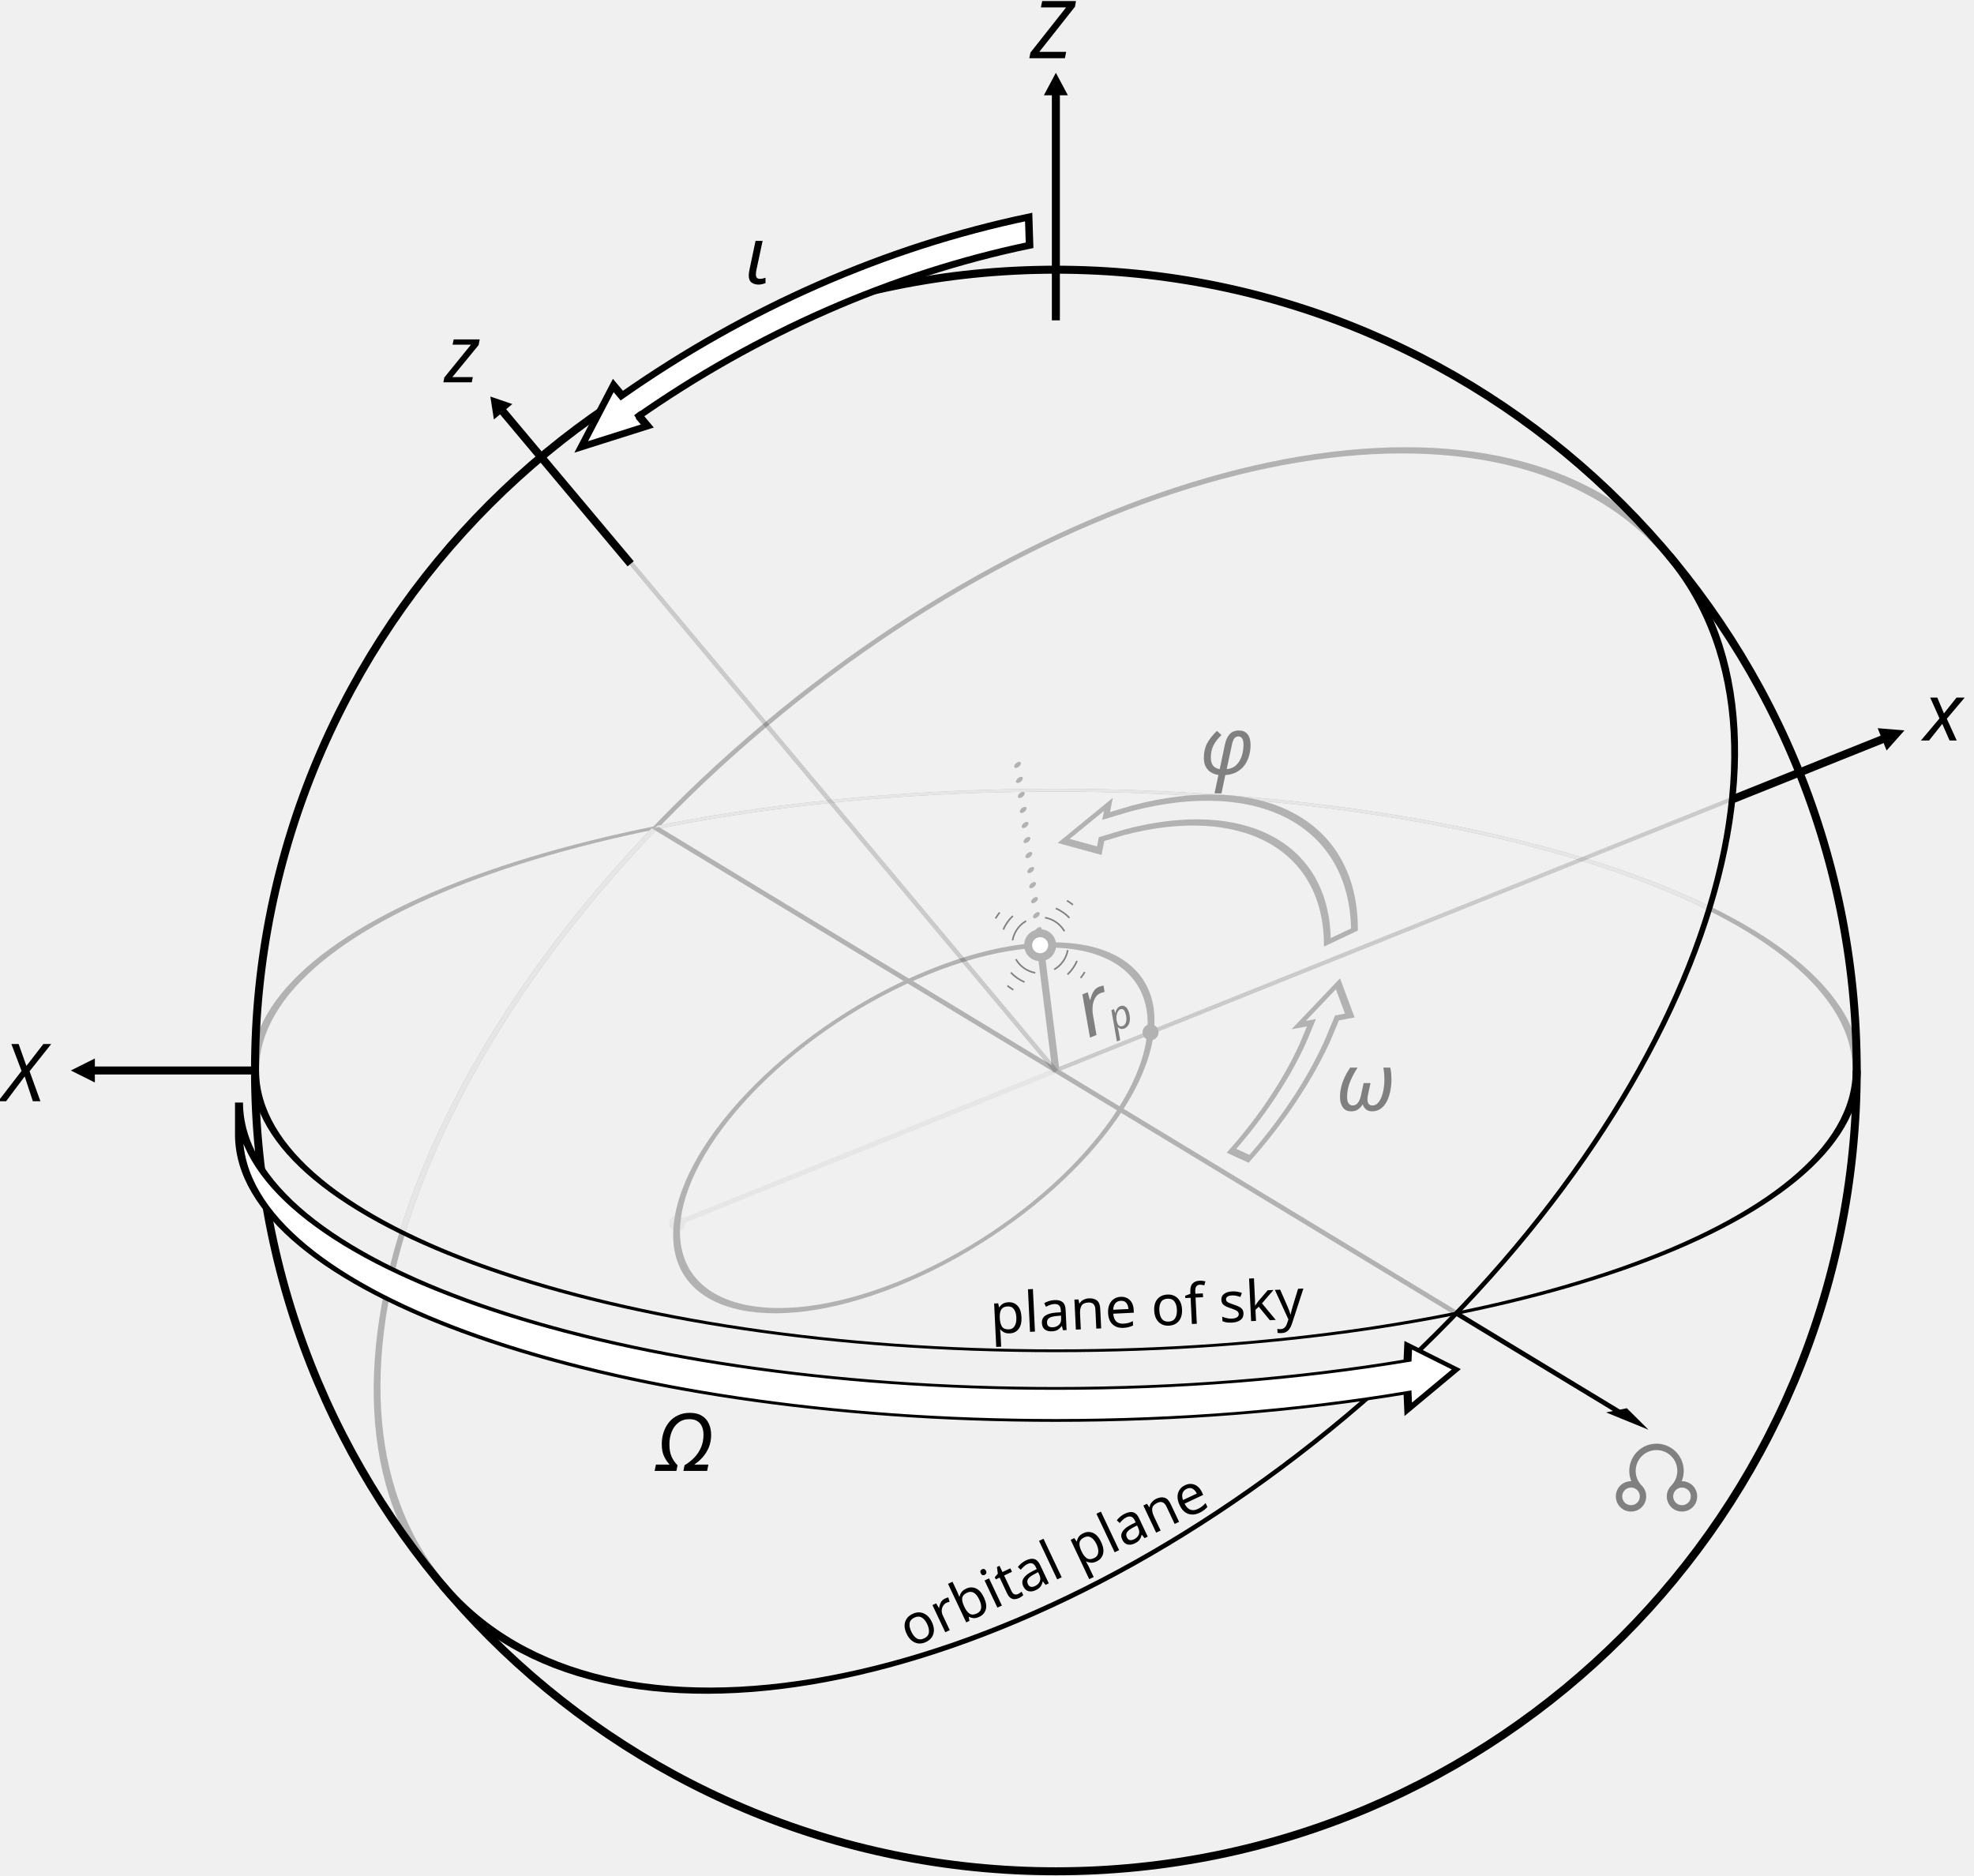
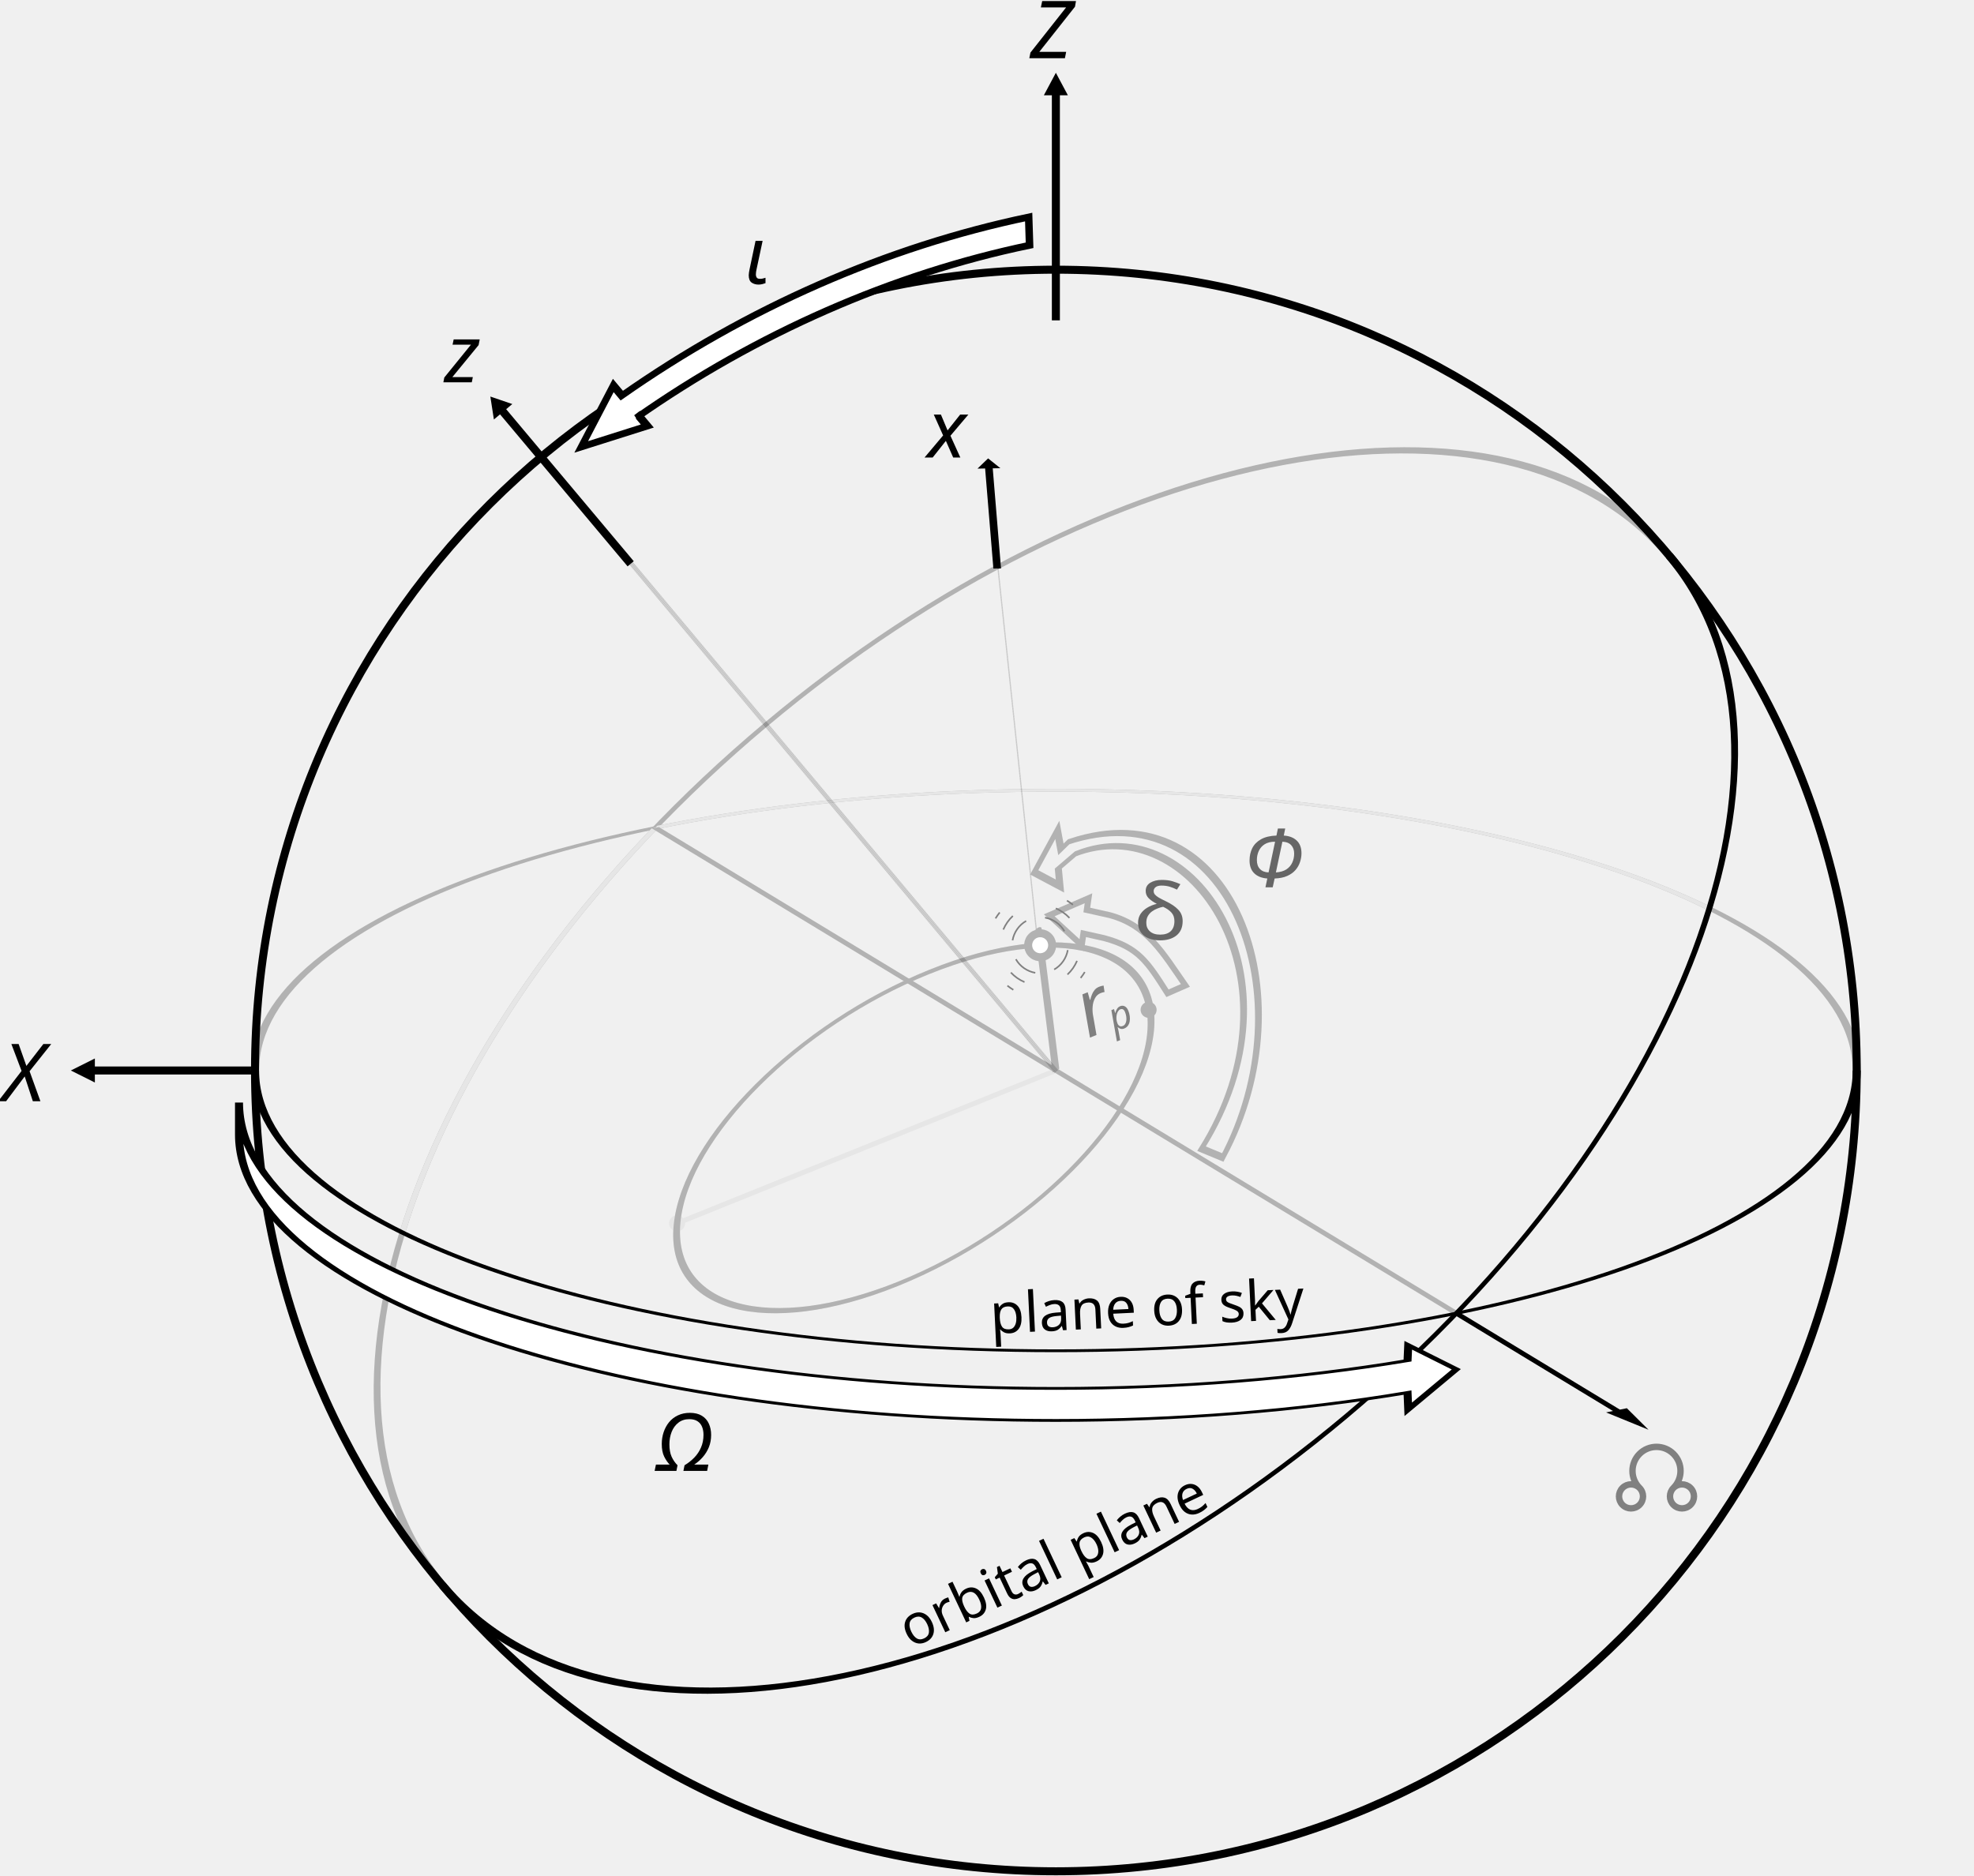
<svg xmlns="http://www.w3.org/2000/svg" id="svg2" version="1.1" xml:space="preserve" width="616.224" height="585.442" viewBox="0 0 616.224 585.442">
  <defs id="defs6">
    <marker orient="auto" refY="0" refX="0" id="Arrow1Lend" style="overflow:visible">
      <path id="path4605" d="M 0,0 5,-5 -12.5,0 5,5 0,0 Z" style="fill-rule:evenodd;stroke:#000000;stroke-width:1pt" transform="matrix(-0.8,0,0,-0.8,-10,0)" />
    </marker>
    <clipPath clipPathUnits="userSpaceOnUse" id="clipPath28">
      <path d="m 4660,2060 c 0,386.6 -895.43,700 -2000,700 -1104.57,0 -2000,-313.4 -2000,-700 0,-386.6 895.43,-700 2000,-700 1104.57,0 2000,313.4 2000,700 z" id="path30" />
    </clipPath>
    <clipPath clipPathUnits="userSpaceOnUse" id="clipPath40">
      <path d="M 4192.09,3345.57 C 3791.89,3822.51 2781.52,3633.58 1935.38,2923.58 1089.23,2213.57 727.711,1251.36 1127.91,774.426 c 400.2,-476.938 1410.57,-288.004 2256.72,421.994 846.14,710.01 1207.66,1672.22 807.46,2149.15 z" id="path42" />
    </clipPath>
    <clipPath clipPathUnits="userSpaceOnUse" id="clipPath62">
      <path d="m 1660,2666.22 2000,-1212.44 0,2000 -2000,1212.44 0,-2000 z" id="path64" />
    </clipPath>
  </defs>
  <g id="g10" transform="matrix(1.25,0,0,-1.25,-2.888843,591.692)">
    <path id="path14" style="fill:#000000;fill-opacity:1;fill-rule:nonzero;stroke:none" d="m 66,207 -40,0 0,2 -6,-3 6,-3 0,2 40,0" />
    <g transform="scale(0.148148,0.0518519)" id="g16">
      <path id="path18" style="fill:none;stroke:#b2b2b2;stroke-width:13.5;stroke-linecap:butt;stroke-linejoin:miter;stroke-miterlimit:10;stroke-dasharray:none;stroke-opacity:1" d="m 3145.5,3972.86 c 0,745.58 -604.42,1350 -1350,1350 -745.58,0 -1350,-604.42 -1350,-1350" />
    </g>
    <g transform="matrix(0.0695477,0.0583574,-0.0328937,0.0392012,0,0)" id="g20">
      <path id="path22" style="fill:none;stroke:#b2b2b2;stroke-width:22.029;stroke-linecap:butt;stroke-linejoin:miter;stroke-miterlimit:10;stroke-dasharray:none;stroke-opacity:1" d="M 5905.87,-257.486 C 5905.87,959.155 4919.58,1945.45 3702.94,1945.45 2486.29,1945.45 1500,959.16 1500,-257.481" />
    </g>
    <g id="g24" transform="scale(0.1,0.1)">
      <g clip-path="url(#clipPath28)" id="g26">
        <g transform="matrix(0.695477,0.583574,-0.328937,0.392012,0,0)" id="g32">
          <path id="path34" style="fill:none;stroke:#e6e6e6;stroke-width:22.029;stroke-linecap:butt;stroke-linejoin:miter;stroke-miterlimit:10;stroke-dasharray:none;stroke-opacity:1" d="M 5905.87,-257.486 C 5905.87,959.155 4919.58,1945.45 3702.94,1945.45 2486.29,1945.45 1500,959.16 1500,-257.481" />
        </g>
      </g>
    </g>
    <g id="g36" transform="scale(0.1,0.1)">
      <g clip-path="url(#clipPath40)" id="g38">
        <g transform="scale(1.48148,0.518519)" id="g44">
          <path id="path46" style="fill:none;stroke:#e6e6e6;stroke-width:13.5;stroke-linecap:butt;stroke-linejoin:miter;stroke-miterlimit:10;stroke-dasharray:none;stroke-opacity:1" d="m 3145.5,3972.86 c 0,745.58 -604.42,1350 -1350,1350 -745.58,0 -1350,-604.42 -1350,-1350" />
        </g>
      </g>
    </g>
-     <path style="fill:#999999;fill-rule:evenodd;stroke:#000000;stroke-width:1.04;stroke-linecap:butt;stroke-linejoin:miter;stroke-miterlimit:4;stroke-dasharray:0.104, 0.104;stroke-dashoffset:0;stroke-opacity:0.314" d="m 265.6,205.867 168.8,67.733" id="path3796" />
+     <path style="fill:#999999;fill-rule:evenodd;stroke:#000000;stroke-width:0.296;stroke-linecap:butt;stroke-linejoin:miter;stroke-miterlimit:4;stroke-dasharray:0.03, 0.03;stroke-dashoffset:0;stroke-opacity:0.314" d="m 261.405,238.451 -9.913,93.516" id="path3796" />
    <g transform="matrix(0.0866257,0.0349527,0.00710278,0.0713188,0,0)" id="g48">
      <path id="path50" style="fill:none;stroke:#e6e6e6;stroke-width:19.499;stroke-linecap:butt;stroke-linejoin:miter;stroke-miterlimit:10;stroke-dasharray:none;stroke-opacity:1" d="m 2952.49,1441.45 -1091.96,0" />
    </g>
    <g transform="matrix(0.0939972,0.037927,0.00616575,0.0619101,0,0)" id="g52">
      <path id="path54" style="fill:none;stroke:#e6e6e6;stroke-width:17.97;stroke-linecap:butt;stroke-linejoin:miter;stroke-miterlimit:10;stroke-dasharray:none;stroke-opacity:1" d="m 2972.53,1660.51 c 0,347.37 -281.59,628.96 -628.95,628.96 -347.36,0 -628.96,-281.59 -628.95,-628.96 -0.01,-347.35 281.59,-628.95 628.95,-628.95 347.36,0 628.95,281.59 628.95,628.95" />
    </g>
    <path id="path56" style="fill:#e6e6e6;fill-opacity:1;fill-rule:nonzero;stroke:none" d="m 171.408,167.833 1.532,1.286 c -0.71,0.846 -1.971,0.956 -2.817,0.246 -0.846,-0.71 -0.957,-1.971 -0.247,-2.817 0.71,-0.846 1.972,-0.957 2.818,-0.247 0.846,0.71 0.956,1.972 0.246,2.818" />
-     <g transform="matrix(0.0800917,0.0149769,0.0286571,0.0762742,0,0)" id="g106">
-       <path id="path108" style="fill:none;stroke:#b2b2b2;stroke-width:19.924;stroke-linecap:butt;stroke-linejoin:miter;stroke-miterlimit:10;stroke-dasharray:none;stroke-opacity:1" d="m 3409.44,2203.46 39.85,-0.01 -79.7,119.55 -79.7,-119.55 39.86,0 -3.04,-69.46 c -10.14,-115.92 -45.55,-228.23 -103.74,-329.01 l 69.02,-39.85 c 64,110.86 102.96,234.4 114.11,361.92 l 3.34,76.41 z" />
+     <g transform="matrix(0.01062724,0.07356851,-0.07496106,0.01344002,402.6656,-34.36044)" id="g106">
+       <path id="path108" style="fill:none;stroke:#b2b2b2;stroke-width:19.924;stroke-linecap:butt;stroke-linejoin:miter;stroke-miterlimit:10;stroke-dasharray:none;stroke-opacity:1" d="m 3409.44,2203.46 39.85,-0.01 -79.7,119.55 -79.7,-119.55 39.86,0 -3.04,-69.46 c -10.14,-115.92 -53.013,-152.041 -144.927,-231.57 l 36.627,-54.549 C 3312.902,1937.021 3394.95,1999.53 3406.1,2127.05 Z" />
    </g>
    <g transform="matrix(-0.00782977,0.0624295,-0.0842012,-0.0455395,0,0)" id="g110">
      <path id="path112" style="fill:none;stroke:#b2b2b2;stroke-width:20.042;stroke-linecap:butt;stroke-linejoin:miter;stroke-miterlimit:10;stroke-dasharray:none;stroke-opacity:1" d="m 932.08,-3245.77 501.15,0" />
    </g>
    <path id="path114" style="fill:#b2b2b2;fill-opacity:1;fill-rule:nonzero;stroke:none" d="m 261.527,241.666 c -0.466,-0.252 -0.809,-0.737 -0.765,-1.082 0.043,-0.346 0.456,-0.421 0.922,-0.17 0.466,0.252 0.809,0.737 0.765,1.082 -0.043,0.345 -0.456,0.422 -0.922,0.17" />
-     <path id="path116" style="fill:#b2b2b2;fill-opacity:1;fill-rule:nonzero;stroke:none" d="m 261.056,245.419 c -0.465,-0.252 -0.808,-0.737 -0.765,-1.082 0.043,-0.345 0.457,-0.421 0.922,-0.169 0.466,0.252 0.809,0.737 0.766,1.082 -0.044,0.345 -0.457,0.421 -0.923,0.169" />
-     <path id="path118" style="fill:#b2b2b2;fill-opacity:1;fill-rule:nonzero;stroke:none" d="m 260.586,249.173 c -0.466,-0.252 -0.809,-0.737 -0.766,-1.082 0.043,-0.346 0.457,-0.421 0.922,-0.17 0.466,0.252 0.809,0.737 0.766,1.083 -0.044,0.345 -0.457,0.421 -0.922,0.169" />
-     <path id="path120" style="fill:#b2b2b2;fill-opacity:1;fill-rule:nonzero;stroke:none" d="m 260.115,252.926 c -0.466,-0.252 -0.809,-0.737 -0.766,-1.082 0.044,-0.345 0.457,-0.421 0.922,-0.169 0.466,0.252 0.809,0.737 0.766,1.082 -0.043,0.345 -0.457,0.421 -0.922,0.169" />
-     <path id="path122" style="fill:#b2b2b2;fill-opacity:1;fill-rule:nonzero;stroke:none" d="m 259.644,256.68 c -0.466,-0.252 -0.809,-0.737 -0.765,-1.082 0.043,-0.346 0.456,-0.421 0.922,-0.169 0.465,0.251 0.808,0.736 0.765,1.082 -0.043,0.345 -0.457,0.421 -0.922,0.169" />
-     <path id="path124" style="fill:#b2b2b2;fill-opacity:1;fill-rule:nonzero;stroke:none" d="m 259.173,260.433 c -0.466,-0.252 -0.809,-0.736 -0.765,-1.081 0.043,-0.346 0.456,-0.422 0.922,-0.17 0.466,0.252 0.809,0.737 0.765,1.082 -0.043,0.345 -0.456,0.421 -0.922,0.169" />
-     <path id="path126" style="fill:#b2b2b2;fill-opacity:1;fill-rule:nonzero;stroke:none" d="m 258.702,264.187 c -0.465,-0.252 -0.808,-0.737 -0.765,-1.082 0.043,-0.345 0.457,-0.421 0.922,-0.169 0.466,0.252 0.809,0.736 0.766,1.082 -0.044,0.345 -0.457,0.421 -0.923,0.169" />
-     <path id="path128" style="fill:#b2b2b2;fill-opacity:1;fill-rule:nonzero;stroke:none" d="m 258.232,267.941 c -0.466,-0.252 -0.809,-0.737 -0.766,-1.082 0.044,-0.346 0.457,-0.421 0.923,-0.17 0.465,0.252 0.808,0.737 0.765,1.082 -0.043,0.345 -0.457,0.422 -0.922,0.17" />
-     <path id="path130" style="fill:#b2b2b2;fill-opacity:1;fill-rule:nonzero;stroke:none" d="m 257.761,271.694 c -0.466,-0.252 -0.809,-0.737 -0.765,-1.082 0.043,-0.345 0.456,-0.421 0.922,-0.169 0.465,0.252 0.808,0.736 0.765,1.082 -0.043,0.345 -0.456,0.421 -0.922,0.169" />
-     <path id="path132" style="fill:#b2b2b2;fill-opacity:1;fill-rule:nonzero;stroke:none" d="m 257.29,275.448 c -0.465,-0.252 -0.808,-0.737 -0.765,-1.082 0.043,-0.346 0.456,-0.421 0.922,-0.17 0.466,0.252 0.808,0.737 0.766,1.083 -0.044,0.345 -0.457,0.421 -0.923,0.169" />
-     <path id="path134" style="fill:#b2b2b2;fill-opacity:1;fill-rule:nonzero;stroke:none" d="m 256.819,279.201 c -0.465,-0.252 -0.808,-0.737 -0.765,-1.082 0.043,-0.345 0.457,-0.421 0.922,-0.169 0.466,0.252 0.809,0.737 0.765,1.082 -0.043,0.345 -0.456,0.421 -0.922,0.169" />
-     <path id="path136" style="fill:#b2b2b2;fill-opacity:1;fill-rule:nonzero;stroke:none" d="m 256.348,282.955 c -0.465,-0.252 -0.808,-0.737 -0.765,-1.082 0.044,-0.346 0.457,-0.421 0.922,-0.169 0.466,0.251 0.809,0.736 0.766,1.082 -0.044,0.345 -0.457,0.421 -0.923,0.169" />
    <g transform="matrix(0.0144095,0.0729987,-0.0844108,-0.0281811,0,0)" id="g138">
-       <path id="path140" style="fill:none;stroke:#b2b2b2;stroke-width:19.792;stroke-linecap:butt;stroke-linejoin:miter;stroke-miterlimit:10;stroke-dasharray:none;stroke-opacity:1" d="m 2589.54,-2857.86 39.58,0 -79.17,118.75 -79.16,-118.75 39.58,-0.01 -3.01,-68.99 c -31.24,-356.95 -298.32,-648.43 -651.19,-710.65 l 13.74,-77.97 c 388.16,68.45 681.96,389.07 716.31,781.72 l 3.32,75.9 z" />
+       <path id="path140" style="fill:none;stroke:#b2b2b2;stroke-width:19.792;stroke-linecap:butt;stroke-linejoin:miter;stroke-miterlimit:10;stroke-dasharray:none;stroke-opacity:1" d="m 2522.448,-2735.582 75.58,23.589 -127.196,46.593 -81.54,-90.084 65.979,16.125 32.99,-45.401 c 25.736,-342.941 -742.956,-814.101 -1234.058,-583.388 l -58.226,-72.812 c 487.153,-172.945 1344.83,206.071 1344.778,685.5 z" />
    </g>
    <g transform="matrix(0.0939972,0.037927,0.00616575,0.0619101,0,0)" id="g142">
      <path id="path144" style="fill:none;stroke:#b2b2b2;stroke-width:17.97;stroke-linecap:butt;stroke-linejoin:miter;stroke-miterlimit:10;stroke-dasharray:none;stroke-opacity:1" d="m 2972.53,1660.51 c 0,347.37 -281.59,628.96 -628.95,628.96 -347.36,0 -628.96,-281.59 -628.95,-628.96 -0.01,-347.35 281.59,-628.95 628.95,-628.95 347.36,0 628.95,281.59 628.95,628.95" />
    </g>
-     <path id="path146" style="fill:#b2b2b2;fill-opacity:1;fill-rule:nonzero;stroke:none" d="m 289.648,215.542 1.532,1.285 c -0.71,0.846 -1.971,0.957 -2.817,0.247 -0.847,-0.71 -0.957,-1.972 -0.247,-2.818 0.71,-0.846 1.972,-0.956 2.818,-0.246 0.846,0.71 0.956,1.971 0.246,2.817" />
+     <path id="path146" style="fill:#b2b2b2;fill-opacity:1;fill-rule:nonzero;stroke:none" d="m 289.16,221.152 1.532,1.285 c -0.71,0.846 -1.971,0.957 -2.817,0.247 -0.847,-0.71 -0.957,-1.972 -0.247,-2.818 0.71,-0.846 1.972,-0.956 2.818,-0.246 0.846,0.71 0.956,1.971 0.246,2.817" />
    <path id="path148" style="fill:#ffffff;fill-opacity:1;fill-rule:nonzero;stroke:none" d="m 264.374,239.215 c -1.065,1.269 -2.957,1.434 -4.226,0.369 -1.269,-1.064 -1.435,-2.957 -0.37,-4.226 1.065,-1.269 2.957,-1.435 4.226,-0.37 1.269,1.065 1.435,2.958 0.37,4.227" />
    <path id="path150" style="fill:none;stroke:#b2b2b2;stroke-width:2;stroke-linecap:butt;stroke-linejoin:miter;stroke-miterlimit:10;stroke-dasharray:none;stroke-opacity:1" d="m 264.374,239.215 c -1.065,1.269 -2.957,1.434 -4.226,0.369 -1.269,-1.064 -1.435,-2.957 -0.37,-4.226 1.065,-1.269 2.957,-1.435 4.226,-0.37 1.269,1.065 1.435,2.958 0.37,4.227 z" />
    <path id="path152" style="fill:none;stroke:#808080;stroke-width:0.4;stroke-linecap:butt;stroke-linejoin:miter;stroke-miterlimit:10;stroke-dasharray:none;stroke-opacity:1" d="m 268.138,240.786 c -0.511,0.885 -1.21,1.648 -2.047,2.234 -0.837,0.587 -1.793,0.983 -2.799,1.16" />
    <path id="path154" style="fill:none;stroke:#808080;stroke-width:0.4;stroke-linecap:butt;stroke-linejoin:miter;stroke-miterlimit:10;stroke-dasharray:none;stroke-opacity:1" d="m 258.576,243.348 c -0.885,-0.51 -1.648,-1.21 -2.234,-2.047 -0.586,-0.837 -0.982,-1.793 -1.16,-2.799" />
    <path id="path156" style="fill:none;stroke:#808080;stroke-width:0.4;stroke-linecap:butt;stroke-linejoin:miter;stroke-miterlimit:10;stroke-dasharray:none;stroke-opacity:1" d="m 256.014,233.786 c 0.511,-0.885 1.21,-1.648 2.047,-2.234 0.837,-0.586 1.793,-0.982 2.8,-1.159" />
    <path id="path158" style="fill:none;stroke:#808080;stroke-width:0.4;stroke-linecap:butt;stroke-linejoin:miter;stroke-miterlimit:10;stroke-dasharray:none;stroke-opacity:1" d="m 265.576,231.224 c 0.885,0.511 1.648,1.21 2.234,2.047 0.586,0.838 0.983,1.793 1.16,2.8" />
    <path id="path160" style="fill:none;stroke:#808080;stroke-width:0.4;stroke-linecap:butt;stroke-linejoin:miter;stroke-miterlimit:10;stroke-dasharray:none;stroke-opacity:1" d="m 269.39,244.106 c -0.476,0.511 -1.006,0.971 -1.578,1.372 -0.573,0.401 -1.185,0.741 -1.828,1.013" />
    <path id="path162" style="fill:none;stroke:#808080;stroke-width:0.4;stroke-linecap:butt;stroke-linejoin:miter;stroke-miterlimit:10;stroke-dasharray:none;stroke-opacity:1" d="m 255.256,244.6 c -0.511,-0.476 -0.971,-1.005 -1.371,-1.578 -0.401,-0.572 -0.741,-1.185 -1.014,-1.828" />
    <path id="path164" style="fill:none;stroke:#808080;stroke-width:0.4;stroke-linecap:butt;stroke-linejoin:miter;stroke-miterlimit:10;stroke-dasharray:none;stroke-opacity:1" d="m 254.763,230.466 c 0.476,-0.511 1.005,-0.971 1.577,-1.371 0.573,-0.401 1.186,-0.741 1.829,-1.014" />
    <path id="path166" style="fill:none;stroke:#808080;stroke-width:0.4;stroke-linecap:butt;stroke-linejoin:miter;stroke-miterlimit:10;stroke-dasharray:none;stroke-opacity:1" d="m 268.896,229.973 c 0.511,0.476 0.971,1.005 1.372,1.577 0.4,0.573 0.74,1.186 1.013,1.829" />
    <path id="path168" style="fill:none;stroke:#808080;stroke-width:0.4;stroke-linecap:butt;stroke-linejoin:miter;stroke-miterlimit:10;stroke-dasharray:none;stroke-opacity:1" d="m 270.257,247.389 c -0.235,0.19 -0.477,0.373 -0.724,0.546 -0.248,0.174 -0.502,0.339 -0.762,0.495" />
    <path id="path170" style="fill:none;stroke:#808080;stroke-width:0.4;stroke-linecap:butt;stroke-linejoin:miter;stroke-miterlimit:10;stroke-dasharray:none;stroke-opacity:1" d="m 251.973,245.468 c -0.19,-0.235 -0.373,-0.477 -0.546,-0.725 -0.173,-0.248 -0.338,-0.502 -0.494,-0.761" />
    <path id="path172" style="fill:none;stroke:#808080;stroke-width:0.4;stroke-linecap:butt;stroke-linejoin:miter;stroke-miterlimit:10;stroke-dasharray:none;stroke-opacity:1" d="m 253.895,227.184 c 0.235,-0.191 0.477,-0.373 0.725,-0.546 0.247,-0.174 0.501,-0.339 0.76,-0.495" />
    <path id="path174" style="fill:none;stroke:#808080;stroke-width:0.4;stroke-linecap:butt;stroke-linejoin:miter;stroke-miterlimit:10;stroke-dasharray:none;stroke-opacity:1" d="m 272.179,229.105 c 0.19,0.235 0.373,0.477 0.546,0.725 0.173,0.247 0.339,0.502 0.494,0.761" />
    <path id="path176" style="fill:#b2b2b2;fill-opacity:1;fill-rule:nonzero;stroke:none" d="m 366.866,145.553 -200,121.244 -1.732,-0.35 200,-121.244" />
    <g transform="scale(0.148148,0.0518519)" id="g178">
      <path id="path180" style="fill:none;stroke:#000000;stroke-width:13.5;stroke-linecap:butt;stroke-linejoin:miter;stroke-miterlimit:10;stroke-dasharray:none;stroke-opacity:1" d="m 445.5,3972.86 c 0,-745.58 604.42,-1350 1350,-1350 745.58,0 1350,604.42 1350,1350" />
    </g>
    <g transform="matrix(0.0695477,0.0583574,-0.0328937,0.0392012,0,0)" id="g182">
      <path id="path184" style="fill:none;stroke:#000000;stroke-width:22.029;stroke-linecap:butt;stroke-linejoin:miter;stroke-miterlimit:10;stroke-dasharray:none;stroke-opacity:1" d="m 1500,-257.481 c 0,-1216.639 986.29,-2202.939 2202.93,-2202.939 1216.65,0 2202.94,986.29 2202.94,2202.934" />
    </g>
    <path id="path186" style="fill:none;stroke:#000000;stroke-width:2;stroke-linecap:butt;stroke-linejoin:miter;stroke-miterlimit:10;stroke-dasharray:none;stroke-opacity:1" d="M 466,206 C 466,316.457 376.457,406 266,406 155.543,406 66,316.457 66,206 66,95.543 155.543,6 266,6 376.457,6 466,95.543 466,206" />
    <path id="path188" style="fill:#000000;fill-opacity:1;fill-rule:nonzero;stroke:none" d="m 366.866,145.553 40,-24.248 1.732,0.35 5.402,-5.375 -10.598,4.325 1.732,0.35 -40,24.248" />
    <path id="path190" style="fill:#ffffff;fill-opacity:1;fill-rule:nonzero;stroke:none" d="m 354,121.378 12,10 -12,6 -0.176,-3.823 C 326.395,128.977 296.389,126.6 266,126.6 153.334,126.6 62,158.567 62,198 l 0,-8 c 0,-39.433 91.334,-71.4 204,-71.4 30.389,0 60.395,2.377 87.824,6.955" />
    <g transform="scale(0.148148,0.0518519)" id="g192">
      <path id="path194" style="fill:none;stroke:#000000;stroke-width:13.5;stroke-linecap:butt;stroke-linejoin:miter;stroke-miterlimit:10;stroke-dasharray:none;stroke-opacity:1" d="m 2389.5,2340.86 81,192.86 -81,115.72 -1.19,-73.73 c -185.14,-88.3 -387.68,-134.14 -592.81,-134.14 -760.5,0 -1377,616.51 -1377,1377 l 0,-154.28 c 0,-760.49 616.5,-1377 1377,-1377 205.13,0 407.67,45.83 592.81,134.14 l 1.19,-80.57 z" />
    </g>
    <path id="path196" style="fill:#000000;fill-opacity:1;fill-rule:nonzero;stroke:none" d="m 267,393.35 0,56.205 2,0 -3,5.62 -3,-5.62 2,0 0,-56.205" />
    <path id="path198" style="fill:#000000;fill-opacity:1;fill-rule:nonzero;stroke:none" d="m 160.577,333.195 -31.857,37.965 1.532,1.285 -5.484,1.869 0.887,-5.725 1.533,1.285 31.857,-37.965" />
    <path id="path200" style="fill:#ffffff;fill-opacity:1;fill-rule:nonzero;stroke:none" d="m 259.207,419.145 c -35.579,-7.427 -70.4,-22.709 -101.614,-44.597 l -2.124,2.532 -8.01,-15.347 16.505,5.222 -2.124,2.531 -0.664,-0.509 c 30.183,21.164 63.852,35.941 98.255,43.121" />
    <g transform="matrix(0.0595556,0.049973,-0.0412781,0.0491933,0,0)" id="g202">
      <path id="path204" style="fill:none;stroke:#000000;stroke-width:25.725;stroke-linecap:butt;stroke-linejoin:miter;stroke-miterlimit:10;stroke-dasharray:none;stroke-opacity:1" d="m 6019.54,2405.4 c -411.97,267.55 -881.43,433.78 -1369.96,485.13 l 0,51.46 -205.81,-102.91 205.81,-102.9 0,51.45 -10.76,0.57 c 472.38,-49.65 926.32,-210.4 1324.68,-469.1 l 56.04,86.3 z" />
    </g>
    <g id="g206">
      <text id="text208" style="font-variant:normal;font-weight:normal;font-size:20px;line-height:125%;font-family:sans-serif;-inkscape-font-specification:'sans-serif, Italic';writing-mode:lr;fill:#000000;fill-opacity:1;fill-rule:nonzero;stroke:none;font-style:italic;font-stretch:normal;text-anchor:start;text-align:start;" transform="matrix(1,0,0,-1,166,106)">
        <tspan id="tspan210" y="0" x="0" style="font-style:italic;font-variant:normal;font-weight:normal;font-stretch:normal;font-size:20px;line-height:125%;font-family:sans-serif;-inkscape-font-specification:'sans-serif, Italic';text-align:start;writing-mode:lr;text-anchor:start;">Ω</tspan>
      </text>
    </g>
-     <g id="g212">
-       <text id="text214" style="font-style:italic;font-variant:normal;font-weight:normal;font-stretch:normal;font-size:20px;line-height:125%;font-family:sans-serif;-inkscape-font-specification:'sans-serif, Italic';text-align:start;writing-mode:lr;text-anchor:start;fill:#808080;fill-opacity:1;fill-rule:nonzero;stroke:none;" transform="matrix(1,0,0,-1,336,196)">
-         <tspan id="tspan216" y="0" x="0" style="font-style:italic;font-variant:normal;font-weight:normal;font-stretch:normal;font-size:20px;line-height:125%;font-family:sans-serif;-inkscape-font-specification:'sans-serif, Italic';text-align:start;writing-mode:lr;text-anchor:start;">ω</tspan>
-         <tspan id="tspan218" y="-84" x="-34" style="font-style:italic;font-variant:normal;font-weight:normal;font-stretch:normal;font-size:20px;line-height:125%;font-family:sans-serif;-inkscape-font-specification:'sans-serif, Italic';text-align:start;writing-mode:lr;text-anchor:start;">φ</tspan>
+     <g id="g212" transform="translate(24.04908,19.1411)">
+       <text id="text214" style="font-style:italic;font-variant:normal;font-weight:normal;font-stretch:normal;font-size:20px;line-height:125%;font-family:sans-serif;-inkscape-font-specification:'sans-serif, Italic';text-align:start;writing-mode:lr-tb;text-anchor:start;fill:#666666;fill-opacity:1;fill-rule:nonzero;stroke:none" transform="scale(1,-1)" x="288.883" y="-232.81">
+         <tspan id="tspan3473" x="288.883" y="-232.81" style="fill:#666666">Φ</tspan>
      </text>
    </g>
    <g id="g236">
      <text id="text238" style="font-style:italic;font-variant:normal;font-weight:normal;font-stretch:normal;font-size:20px;line-height:125%;font-family:sans-serif;-inkscape-font-specification:'sans-serif, Italic';text-align:start;writing-mode:lr-tb;text-anchor:start;fill:#808080;fill-opacity:1;fill-rule:nonzero;stroke:none" transform="matrix(0.927184,0.374607,0.374607,-0.927184,274,214)">
        <tspan id="tspan240" y="0" x="0" style="font-style:italic;font-variant:normal;font-weight:normal;font-stretch:normal;font-size:20px;line-height:125%;font-family:sans-serif;-inkscape-font-specification:'sans-serif, Italic';text-align:start;writing-mode:lr-tb;text-anchor:start">r</tspan>
      </text>
      <text id="text242" style="font-variant:normal;font-weight:normal;font-size:10px;line-height:125%;font-family:Times;-inkscape-font-specification:Times-Roman;writing-mode:lr-tb;fill:#808080;fill-opacity:1;fill-rule:nonzero;stroke:none" transform="matrix(0.927184,0.374607,0.374607,-0.927184,280.5496,215.5677)">
        <tspan id="tspan244" y="0" x="0" style="font-style:italic;font-variant:normal;font-weight:normal;font-stretch:normal;font-size:10px;line-height:125%;font-family:sans-serif;-inkscape-font-specification:'sans-serif, Italic';text-align:start;writing-mode:lr-tb;text-anchor:start">p</tspan>
      </text>
    </g>
    <path id="path246" style="fill:none;stroke:#808080;stroke-width:1.6;stroke-linecap:butt;stroke-linejoin:miter;stroke-miterlimit:10;stroke-dasharray:none;stroke-opacity:1" d="m 420.243,101.757 c 1.171,1.172 3.071,1.172 4.242,0 1.172,-1.171 1.172,-3.071 0,-4.242 -1.171,-1.171 -3.071,-1.171 -4.242,0 -1.172,1.171 -1.172,3.071 0,4.242 l 0,0 c 2.343,2.343 2.343,6.143 0,8.486 -2.343,2.343 -6.143,2.343 -8.486,0 -2.343,-2.343 -2.343,-6.143 0,-8.486 l 0,0 c 1.172,-1.171 1.172,-3.071 0,-4.242 -1.171,-1.171 -3.071,-1.171 -4.242,0 -1.172,1.171 -1.172,3.071 0,4.242 1.171,1.172 3.071,1.172 4.242,0" />
    <text xml:space="preserve" style="font-style:italic;font-variant:normal;font-weight:500;font-stretch:normal;font-size:32px;line-height:125%;font-family:Times;-inkscape-font-specification:'Times Medium Italic';letter-spacing:0px;word-spacing:0px;fill:#000000;fill-opacity:1;stroke:none;stroke-width:1px;stroke-linecap:butt;stroke-linejoin:miter;stroke-opacity:1" x="116.8" y="-381.333" id="text4871" transform="scale(1,-1)">
      <tspan id="tspan4873" x="116.8" y="-381.333" />
    </text>
    <text xml:space="preserve" style="font-style:italic;font-variant:normal;font-weight:normal;font-stretch:normal;font-size:32px;line-height:125%;font-family:sans-serif;-inkscape-font-specification:'sans-serif, Italic';text-align:start;letter-spacing:0px;word-spacing:0px;writing-mode:lr-tb;text-anchor:start;fill:#000000;fill-opacity:1;stroke:none;stroke-width:1px;stroke-linecap:butt;stroke-linejoin:miter;stroke-opacity:1" x="113.333" y="-377.867" id="text4875" transform="scale(1,-1)">
      <tspan id="tspan4877" x="113.333" y="-377.867" style="font-style:italic;font-variant:normal;font-weight:normal;font-stretch:normal;font-size:20px;line-height:1.25;font-family:sans-serif;-inkscape-font-specification:'sans-serif, Italic';text-align:start;writing-mode:lr-tb;text-anchor:start">z</tspan>
    </text>
    <text xml:space="preserve" style="font-style:italic;font-variant:normal;font-weight:normal;font-stretch:normal;font-size:20px;line-height:125%;font-family:sans-serif;-inkscape-font-specification:'sans-serif, Italic';text-align:start;letter-spacing:0px;word-spacing:0px;writing-mode:lr-tb;text-anchor:start;fill:#000000;fill-opacity:1;stroke:none;stroke-width:1px;stroke-linecap:butt;stroke-linejoin:miter;stroke-opacity:1" x="259.57" y="-458.813" id="text4875-1" transform="scale(1,-1)">
      <tspan id="tspan4897" x="259.57" y="-458.813">Z</tspan>
    </text>
-     <path id="path14-0" style="fill:#000000;fill-opacity:1;fill-rule:nonzero;stroke:none" d="m 435.593,272.895 37.13,14.879 0.744,-1.856 4.454,5.017 -6.685,0.553 0.744,-1.856 -37.13,-14.879" />
-     <text xml:space="preserve" style="font-style:italic;font-variant:normal;font-weight:normal;font-stretch:normal;font-size:20px;line-height:125%;font-family:sans-serif;-inkscape-font-specification:'sans-serif, Italic';text-align:start;letter-spacing:0px;word-spacing:0px;writing-mode:lr-tb;text-anchor:start;fill:#000000;fill-opacity:1;stroke:none;stroke-width:1px;stroke-linecap:butt;stroke-linejoin:miter;stroke-opacity:1" x="482.771" y="-288.413" id="text4875-6" transform="scale(1,-1)">
-       <tspan id="tspan4951" x="482.771" y="-288.413">x</tspan>
+     <text xml:space="preserve" style="font-style:italic;font-variant:normal;font-weight:normal;font-stretch:normal;font-size:20px;line-height:125%;font-family:sans-serif;-inkscape-font-specification:'sans-serif, Italic';text-align:start;letter-spacing:0px;word-spacing:0px;writing-mode:lr-tb;text-anchor:start;fill:#000000;fill-opacity:1;stroke:none;stroke-width:1px;stroke-linecap:butt;stroke-linejoin:miter;stroke-opacity:1" x="233.936" y="-359.087" id="text4875-6" transform="scale(1,-1)">
+       <tspan id="tspan4951" x="233.936" y="-359.087">x</tspan>
    </text>
    <text xml:space="preserve" style="font-style:italic;font-variant:normal;font-weight:normal;font-stretch:normal;font-size:20px;line-height:125%;font-family:sans-serif;-inkscape-font-specification:'sans-serif, Italic';text-align:start;letter-spacing:0px;word-spacing:0px;writing-mode:lr-tb;text-anchor:start;fill:#000000;fill-opacity:1;stroke:none;stroke-width:1px;stroke-linecap:butt;stroke-linejoin:miter;stroke-opacity:1" x="2.917" y="-198.329" id="text4875-1-1" transform="scale(1,-1)">
      <tspan id="tspan4971" x="2.917" y="-198.329">X</tspan>
    </text>
    <text xml:space="preserve" style="font-style:normal;font-weight:normal;font-size:14px;line-height:125%;font-family:sans-serif;letter-spacing:0px;word-spacing:0px;fill:#000000;fill-opacity:1;stroke:none;stroke-width:1px;stroke-linecap:butt;stroke-linejoin:miter;stroke-opacity:1" x="256.252" y="-128.006" id="text4973" transform="matrix(0.9988285,0.04838963,0.04838963,-0.9988285,0,0)">
      <tspan id="tspan4975" x="256.252" y="-128.006">plane of sky</tspan>
    </text>
    <text xml:space="preserve" style="font-style:normal;font-variant:normal;font-weight:normal;font-stretch:normal;font-size:14px;line-height:125%;font-family:sans-serif;-inkscape-font-specification:'sans-serif, Normal';text-align:start;letter-spacing:0px;word-spacing:0px;writing-mode:lr-tb;text-anchor:start;fill:#000000;fill-opacity:1;stroke:none;stroke-width:1px;stroke-linecap:butt;stroke-linejoin:miter;stroke-opacity:1" x="233.954" y="42.409" id="text4973-8" transform="matrix(0.9042076,0.4270932,0.4270932,-0.9042076,0,0)">
      <tspan id="tspan4995" x="233.954" y="42.409">orbital plane</tspan>
    </text>
    <path style="fill:#999999;fill-rule:evenodd;stroke:#000000;stroke-width:1.129;stroke-linecap:butt;stroke-linejoin:miter;stroke-miterlimit:4;stroke-dasharray:0.113, 0.113;stroke-dashoffset:0;stroke-opacity:0.314" d="M 159.866,332.745 266.09,205.789" id="path3796-2" />
    <text xml:space="preserve" style="font-style:normal;font-weight:normal;font-size:18px;line-height:125%;font-family:sans-serif;letter-spacing:0px;word-spacing:0px;fill:#000000;fill-opacity:1;stroke:none;stroke-width:1px;stroke-linecap:butt;stroke-linejoin:miter;stroke-opacity:1" x="-42.756" y="-347.933" id="text5014" transform="scale(1,-1)">
      <tspan id="tspan5016" x="-42.756" y="-347.933" />
    </text>
    <text xml:space="preserve" style="font-style:italic;font-variant:normal;font-weight:normal;font-stretch:normal;font-size:20px;line-height:1.25;font-family:sans-serif;-inkscape-font-specification:'sans-serif, Italic';text-align:start;letter-spacing:0px;word-spacing:0px;writing-mode:lr;text-anchor:start;fill:#000000;fill-opacity:1;stroke:none;stroke-width:1px;stroke-linecap:butt;stroke-linejoin:miter;stroke-opacity:1;" x="188.282" y="-402.479" id="text4875-62" transform="scale(1,-1)">
      <tspan id="tspan5044" style="font-style:italic;font-variant:normal;font-weight:normal;font-stretch:normal;font-size:20px;line-height:1.25;font-family:sans-serif;-inkscape-font-specification:'sans-serif, Italic';text-align:start;writing-mode:lr;text-anchor:start;" x="188.282" y="-402.479">ι</tspan>
    </text>
+     <path id="path198-9" style="fill:#000000;fill-opacity:1;fill-rule:nonzero;stroke:none" d="m 252.298,331.39 -2.065,24.999 1.903,0.035 -3.061,2.447 -2.648,-2.553 1.903,0.035 2.065,-24.999" />
+     <text xml:space="preserve" style="font-style:normal;font-weight:normal;font-size:32px;line-height:125%;font-family:Sans;letter-spacing:0px;word-spacing:0px;fill:#000000;fill-opacity:1;stroke:none;stroke-width:1px;stroke-linecap:butt;stroke-linejoin:miter;stroke-opacity:1" x="313.322" y="-301.863" id="text3475" transform="scale(1,-1)">
+       <tspan id="tspan3477" x="313.322" y="-301.863" />
+     </text>
+     <text xml:space="preserve" style="font-style:normal;font-weight:normal;font-size:20.989px;line-height:125%;font-family:Sans;letter-spacing:0px;word-spacing:0px;fill:#000000;fill-opacity:1;stroke:none;stroke-width:1px;stroke-linecap:butt;stroke-linejoin:miter;stroke-opacity:1" x="266.629" y="-255.41" id="text3479" transform="scale(1.070051,-0.9345347)">
+       <tspan id="tspan3481" x="266.629" y="-255.41" style="fill:#666666">δ</tspan>
+     </text>
  </g>
</svg>
